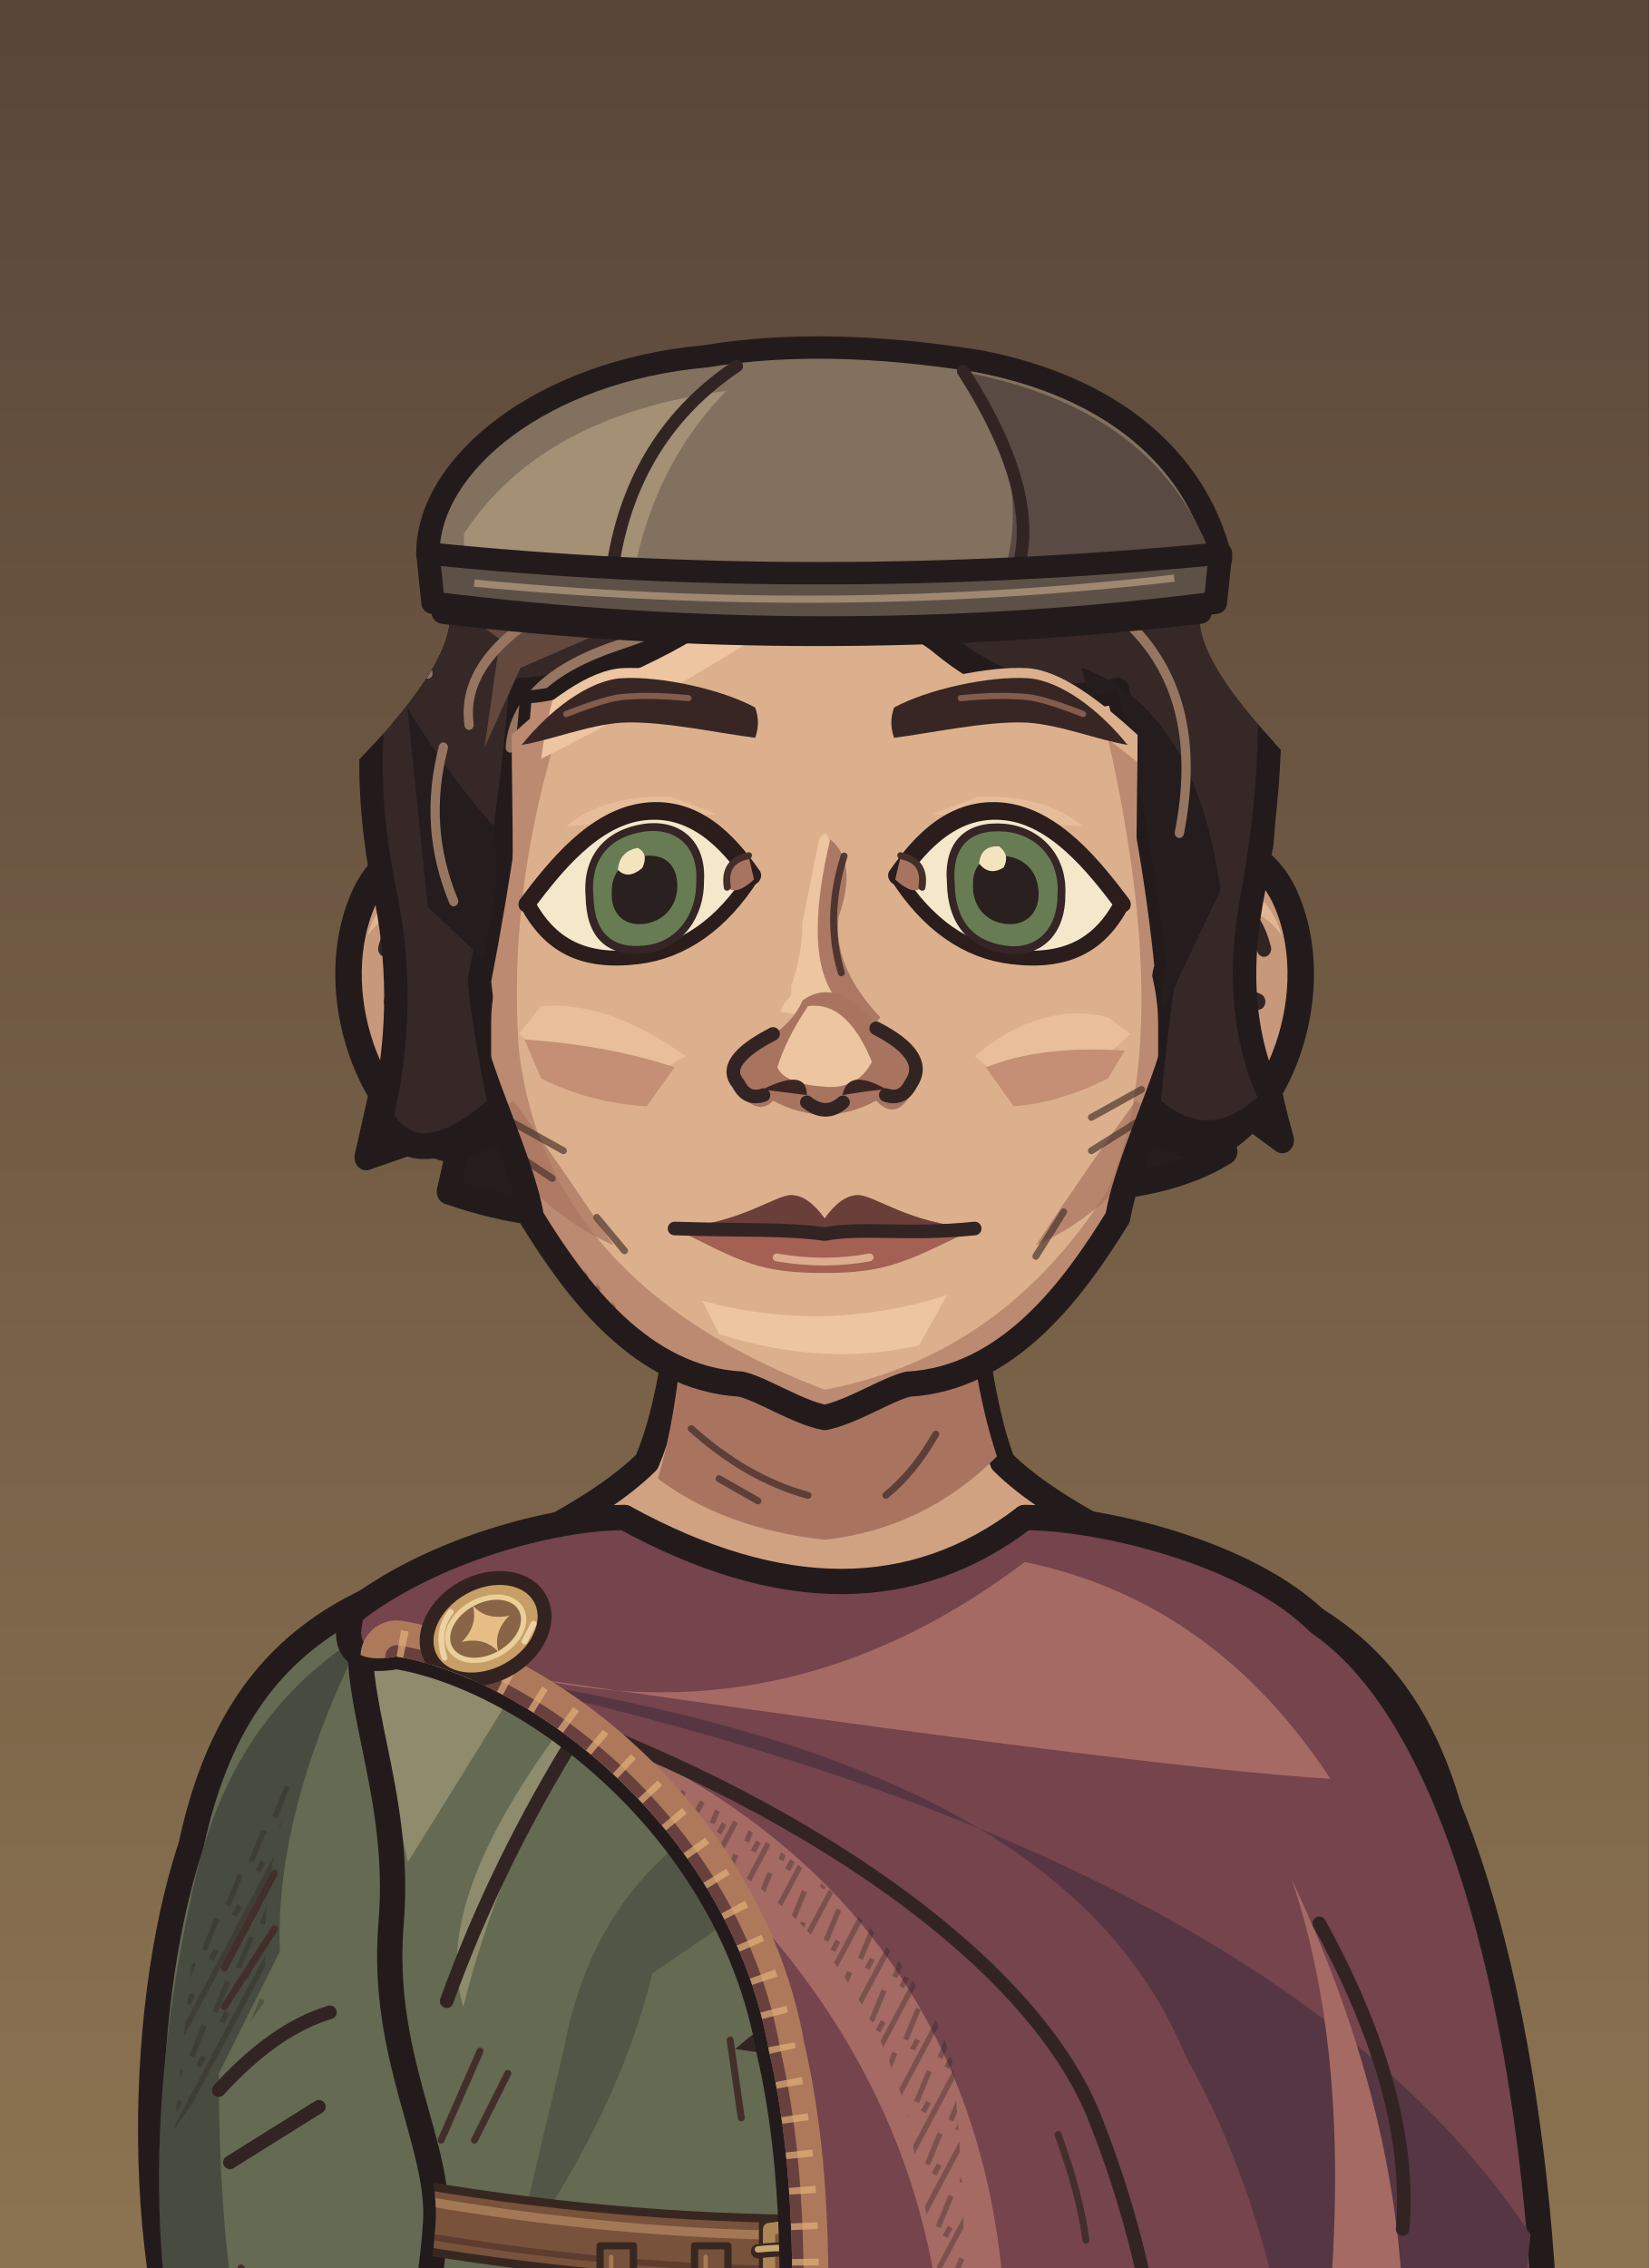
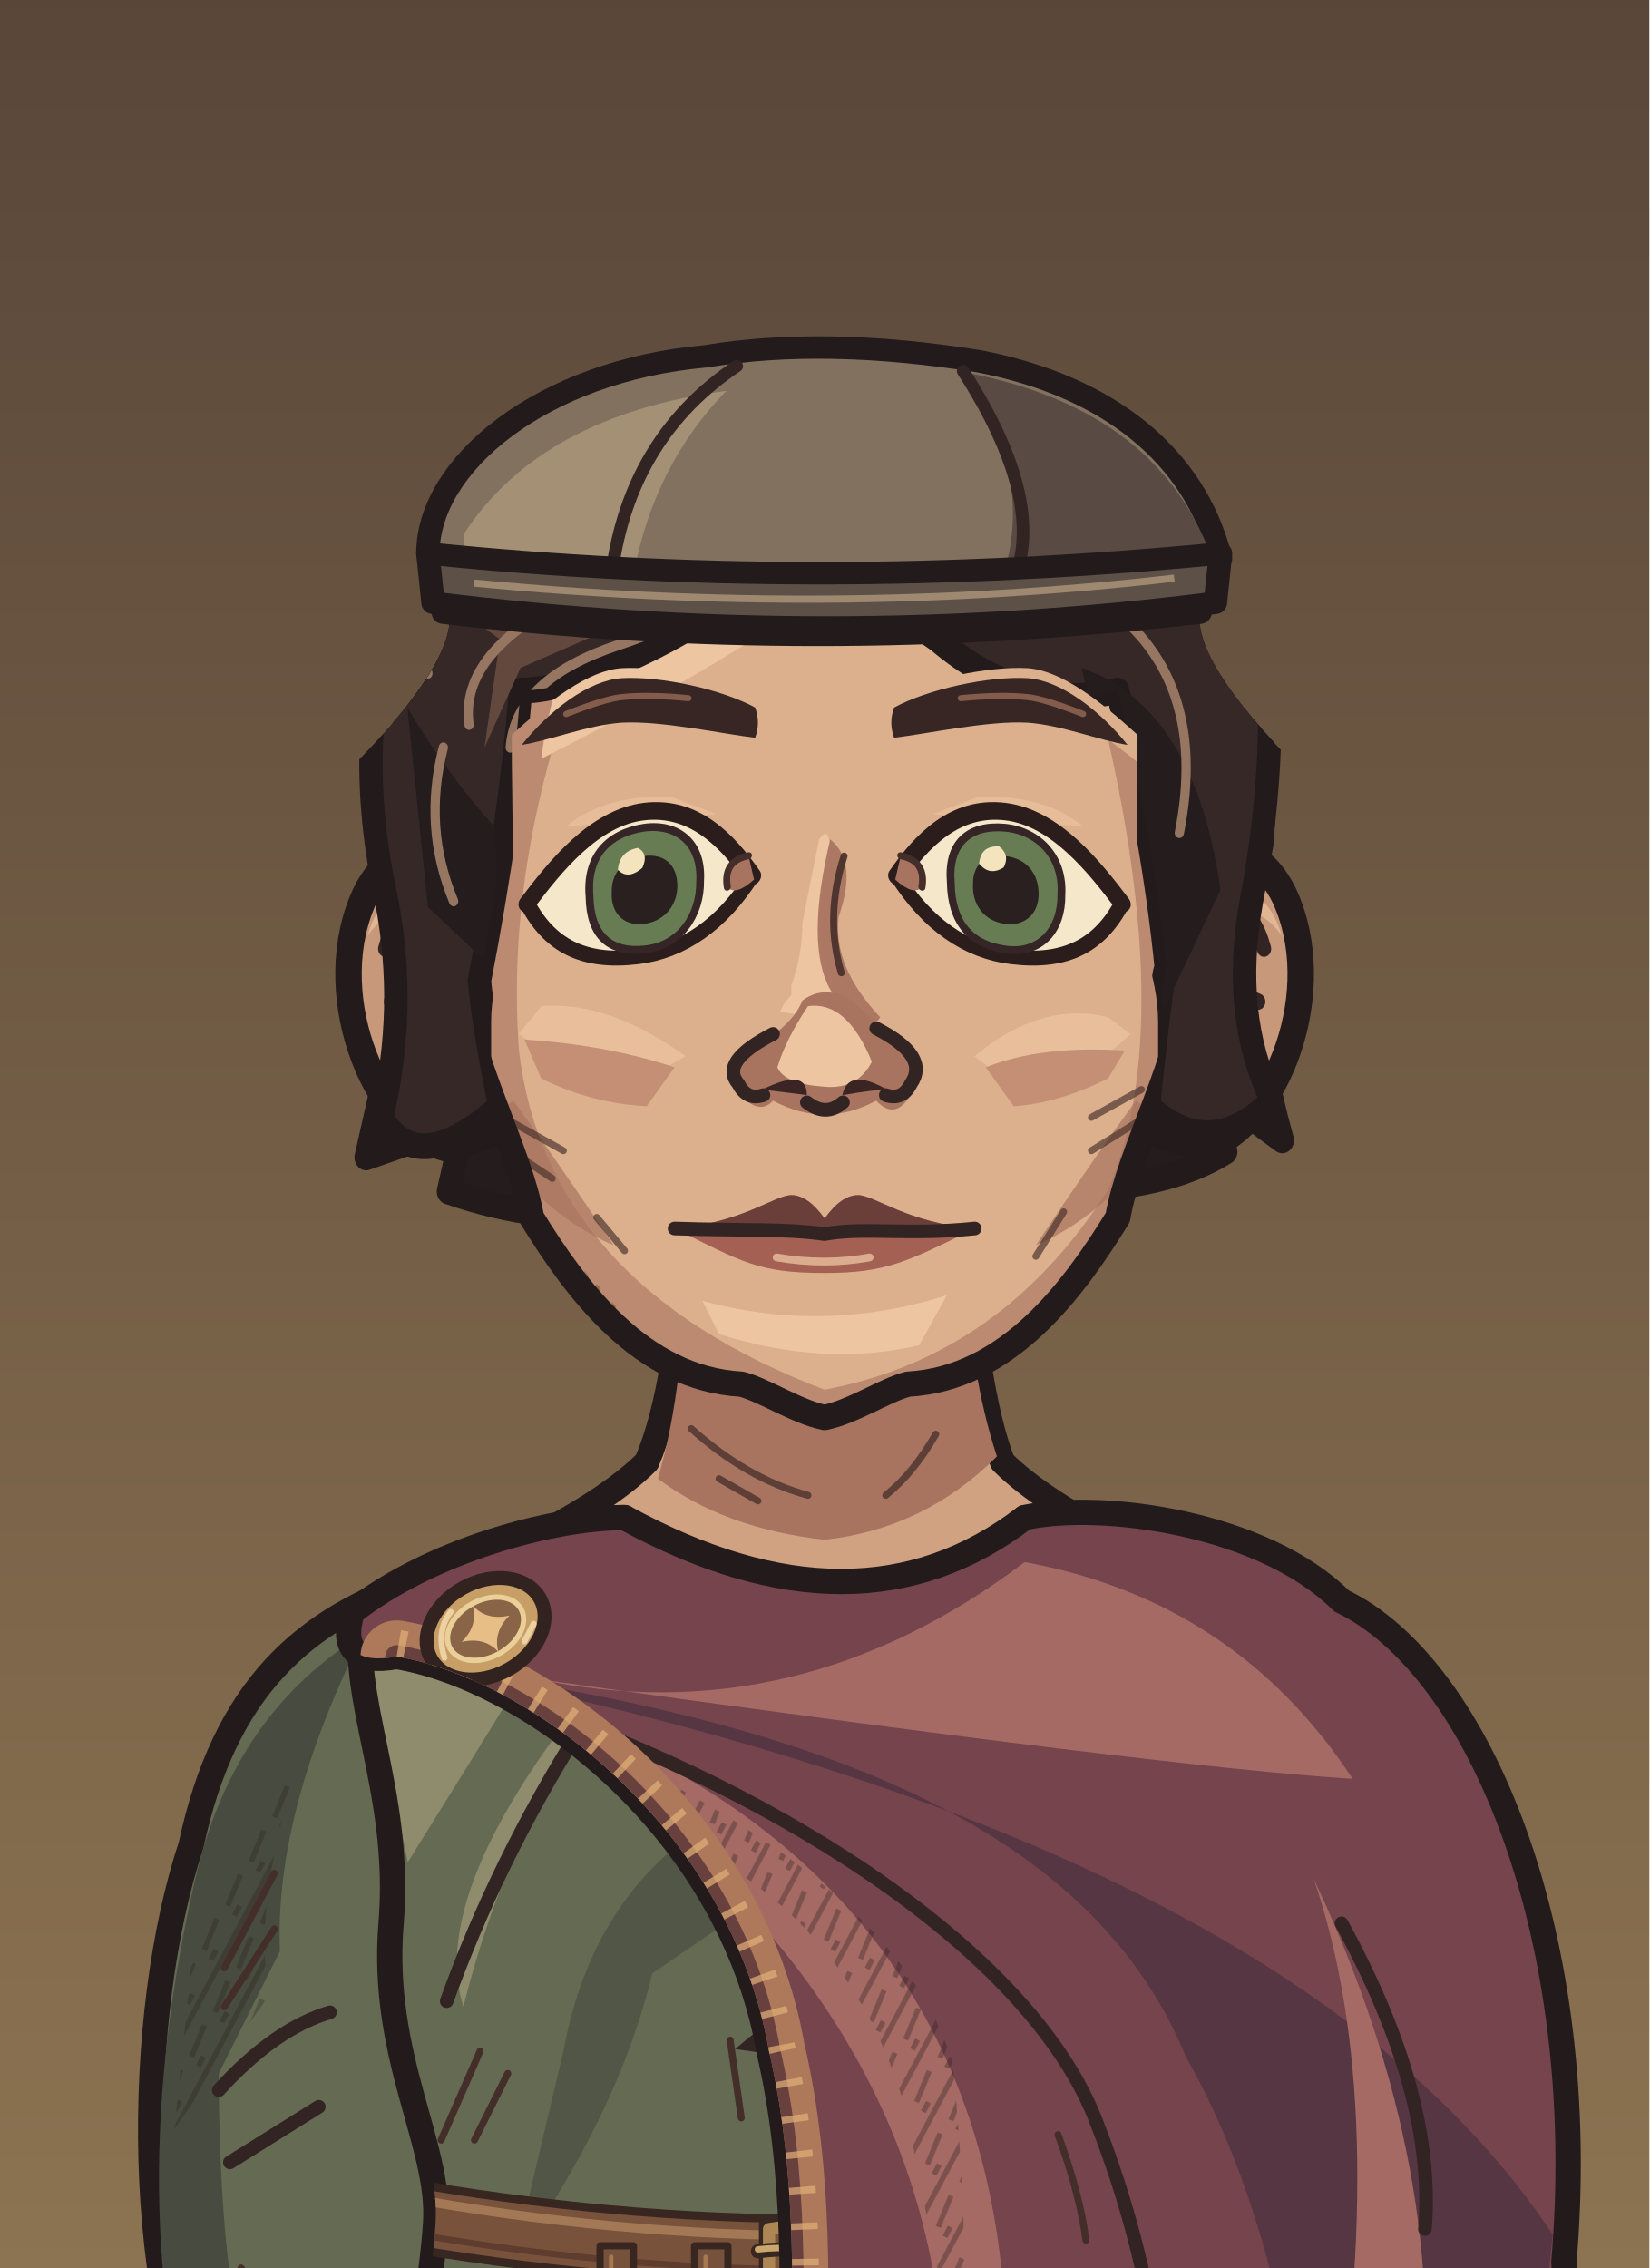
<svg xmlns="http://www.w3.org/2000/svg" xmlns:xlink="http://www.w3.org/1999/xlink" aria-labelledby="title" width="320" height="440" viewBox="0 0 320 440" role="img" data-belt="leather">
  <defs>
    <style>
      .edge {stroke:#231b1b;stroke-width:4.55;stroke-linecap:round;stroke-linejoin:round}
      .seam {fill:none;stroke:#332424;stroke-width:2.45;stroke-linecap:round;stroke-linejoin:round}
      .etch {fill:none;stroke:#442e2a;stroke-width:1.25;stroke-linecap:round}
      .hair-line {fill:none;stroke:#967661;stroke-width:1.45;stroke-linecap:round}
      .white {fill:#f5e7ca;stroke:#2a1d1c;stroke-width:2.65;stroke-linejoin:round}
      .label {fill:#efdfc1;font:600 20px Georgia,serif}
      .muted {fill:#b8aa96;font:13px 'Segoe UI',sans-serif}
      .section {fill:#dcbb8e;font:600 14px 'Segoe UI',sans-serif}
    </style>
    <linearGradient id="umber" x2="0" y2="1" gradientUnits="objectBoundingBox">
      <stop stop-color="#594639" />
      <stop offset=".56" stop-color="#8e7552" />
      <stop offset="1" stop-color="#3c3029" />
    </linearGradient>
    <linearGradient id="ash" x2="0" y2="1" gradientUnits="objectBoundingBox">
      <stop stop-color="#3b423d" />
      <stop offset=".56" stop-color="#7a7d67" />
      <stop offset="1" stop-color="#242b28" />
    </linearGradient>
    <linearGradient id="rose" x2="0" y2="1" gradientUnits="objectBoundingBox">
      <stop stop-color="#51404a" />
      <stop offset=".56" stop-color="#8a6972" />
      <stop offset="1" stop-color="#372c33" />
    </linearGradient>
    <pattern id="paper-grain" width="63" height="57" patternUnits="userSpaceOnUse">
      <path d="M1 16l2-1m21-4 5-2m16 7 6-1M12 32l3-1m16 11 4-1m20-14 4 1M4 51l5-1m41 0 9-2" fill="none" stroke="#231a1b" stroke-width=".85" opacity=".19" />
      <path d="M4 5l9-1m29 2 2-1M1 40l4-1m12 9 1-1m21-23 4-1m9 12 5-2" fill="none" stroke="#f0dbb5" stroke-width=".85" opacity=".23" />
      <path d="M16 19h.6m13-3h.7m28 6h.7m-39 15h.6m23 4h.6m-12 11h.7m29-39h.7" fill="none" stroke="#21191a" stroke-width="1.2" opacity=".28" stroke-linecap="round" />
    </pattern>
    <pattern id="ink-lines" width="7" height="9" patternUnits="userSpaceOnUse" patternTransform="rotate(28)">
      <path d="M1 -2V10m2.8-8 .6 6m1.9-1v5" stroke="#271d1d" stroke-width=".95" fill="none" opacity=".65" />
    </pattern>
    <radialGradient id="vignette" cx=".5" cy=".39" r=".72">
      <stop offset=".47" stop-color="#20191c" stop-opacity="0" />
      <stop offset="1" stop-color="#20191c" stop-opacity=".48" />
    </radialGradient>
    <g id="firs" fill="currentColor">
      <path d="M10 439Q15 379 12 300L9 220 15 146 15 54 19 80 21 147 28 230 25 326 29 439Z" />
      <path d="M17 169Q27 174 45 174L57 169 49 179 27 187 17 185                M18 194Q29 196 52 192L63 183 56 194 26 205 16 207                M15 225Q46 230 67 218L77 206 71 223 42 238 18 241                M17 252Q48 255 78 245L91 230 84 249 52 266 20 269                M14 282Q40 281 71 278L88 261 84 281 57 291 19 298                M19 312Q43 316 69 310L88 299 84 310 58 322 22 325" />
      <path d="M6 312 0 315V284L11 285M0 266 13 270V250L0 249M0 220 15 221 15 206 0 202                M0 180 16 181V167L0 165M0 141 15 150V138L0 133M0 112 17 127V118L0 104" />
      <path d="M64 440Q55 380 58 324L59 258 63 217 68 222 65 266 68 328 76 440Z                M63 291Q78 294 89 282L100 267 96 283 81 301 62 307                M63 323Q80 323 106 304L98 321 68 339                M63 316Q44 306 37 293L41 307 64 329Z" />
    </g>
    <g id="brambles" fill="none" stroke="currentColor" stroke-linecap="round" stroke-linejoin="round">
      <path stroke-width="3.8" d="M9 440Q13 401 21 380T26 333m-8 57Q39 375 43 352m-28 46Q6 377 0 376M41 440Q41 402 63 385m-20 44q26-6 39-30" />
      <path stroke-width="2" d="M23 364l14-13m-12 4-7-15m20 29 17-4m-15-1 1-11m13 49 2-17m2 14 18-5m-34 32q-12-10-17-10" />
    </g>
    <g id="night-scratches" fill="none" stroke="currentColor" stroke-width="1.2" stroke-linecap="round">
      <path d="M16 113q32-11 54-8m-30 9 16-3m184-40q19-4 44 1m-11 7 19 4                M24 335q33-3 68-16m-44 16 26-4m164-9q31 5 60-3m-39 8 38-3                M27 391q22-6 52-5m168 14q28-8 57-8m-40 11 24-4                M55 178l18-6m177 36 17 3m-12-4 17-1" />
    </g>
    <g id="shirt-setting">
      <rect width="320" height="440" fill="url(#umber)" />
      <path d="M50 217q24 8 64 1l-15 7-56 6m176-90q39-13 70-5l-26 4 28 2-64 6" fill="#856c54" opacity=".5" />
      <use xlink:href="#firs" style="color:#342827" opacity=".52" transform="translate(-26 8)" />
      <use xlink:href="#firs" style="color:#413128" opacity=".58" transform="translate(340 101) scale(-1 .81)" />
      <use xlink:href="#night-scratches" style="color:#dfbb87" opacity=".28" />
      <use xlink:href="#brambles" style="color:#291f22" opacity=".71" />
      <rect width="320" height="440" fill="url(#vignette)" />
      <rect width="320" height="440" fill="url(#paper-grain)" />
    </g>
    <g id="armor-setting">
      <rect width="320" height="440" fill="url(#ash)" />
      <path d="M42 173q49-4 68 3l-43 6 25 3-49 4m151 35q47 10 104-6l-26 14-62 8Z" fill="#707764" opacity=".48" />
      <use xlink:href="#firs" style="color:#27312c" opacity=".64" transform="translate(-36 30)" />
      <use xlink:href="#firs" style="color:#303833" opacity=".75" transform="translate(324 45) scale(-.86 1.03)" />
      <use xlink:href="#brambles" style="color:#252a27" opacity=".62" transform="translate(319 10) scale(-1 1)" />
      <use xlink:href="#night-scratches" style="color:#d8d8a9" opacity=".28" transform="translate(-2 21)" />
      <rect width="320" height="440" fill="url(#vignette)" />
      <rect width="320" height="440" fill="url(#paper-grain)" />
    </g>
    <g id="woman-setting">
      <rect width="320" height="440" fill="url(#rose)" />
      <path d="M44 235q40-4 76-1l-20 6-36 2 19 3-44 5m183-50q35 3 60-3l-24 9-31 2" fill="#775d65" opacity=".6" />
      <use xlink:href="#firs" style="color:#3b2b34" opacity=".58" transform="translate(-20 84) scale(.86 .91)" />
      <use xlink:href="#firs" style="color:#3d2e39" opacity=".68" transform="translate(327 54) scale(-.85 .98)" />
      <path d="M300 440q-2-82-6-173l-9-103 7-35 12 42 9 98 7 171Z                M294 195q-10-18-25-24l-15-1 13-4 11 2 18 15                M285 162q-13-22-34-27l-7 4 7-11 17 4 20 17                M303 242q-18-23-36-27l-13 3 15-9 11 2 21 15" fill="#3a2b33" opacity=".64" />
      <use xlink:href="#brambles" style="color:#2d2229" opacity=".8" transform="translate(12 6)" />
      <use xlink:href="#night-scratches" style="color:#e1b8a8" opacity=".28" transform="translate(0 7)" />
      <rect width="320" height="440" fill="url(#vignette)" />
      <rect width="320" height="440" fill="url(#paper-grain)" />
    </g>
    <pattern id="mail-rings" width="14" height="13" patternUnits="userSpaceOnUse" patternTransform="rotate(-7)">
      <path d="M-1 2q3-3 6 0 1 3-2 5Q0 8-1 5M6 2q3-3 6 0 1 3-2 5Q7 8 6 5M3 8q3-3 6 0 1 3-2 5-3 1-4-2M10 8q3-3 6 0" fill="none" stroke="#2d2c28" stroke-width="1.6" stroke-linecap="round" />
      <path d="M-.5 4q1.5-2 3-1m5 1q1.4-2 3-1M4 10q1.5-2 3-1m4 1q1.4-2 3-1" fill="none" stroke="#9a9b87" stroke-width="1.12" opacity=".78" stroke-linecap="round" />
    </pattern>
    <pattern id="armor-plates" width="47" height="24" patternUnits="userSpaceOnUse" patternTransform="translate(4 4) rotate(2)">
      <path d="M1 0l21 .7 1 18-3 3-17-1-1-4Zm24 1 19-1 2 15-3 7-19-2Z" fill="#85867a" stroke="#352e2a" stroke-width="1.75" stroke-linejoin="round" />
      <path d="M2 2l18 .2-.2 4L5 7 4 17Zm24 0 16-1 1 4-14 2-3 10Z" fill="#a9a58d" />
      <path d="M19 4l4 14-3 3-16-1 13-4Zm22 2 4 10-2 5-17-1 13-4Z" fill="#62655f" />
      <path d="M7 7l1-.5m6 12 3-2m16-7 5-1m-7 5 4-2" fill="none" stroke="#d0c0a0" stroke-width=".9" opacity=".76" />
      <path d="M6 12q2-2 2.7 1-1 2.2-2.7.5Zm12 1q1.8-2 2.4.6-1 2.6-2.5.8Zm11 1q1-2.2 2.8-1-.2 2.9-2.8 2.1Zm12-2q2.2-1.4 2.3.8-1 2.3-2.3.5Z" fill="#3c342d" />
    </pattern>
    <clipPath id="portrait-frame">
      <rect width="320" height="752" />
    </clipPath>
    <clipPath id="headgear-hair-back-reveal">
      <path d="M92.368 109.5H227.632Q225.632 118.5 245.632 138.5L320 215V440H0V215L74.368 138.5Q94.368 118.5 92.368 109.5Z" />
    </clipPath>
    <clipPath id="wardrobe-torso-mask">
      <path d="M124 273 C110 273 90 280 77 290 C74 305 84 322 82 346 C80 370 91 386 90 400 C89 418 77 476 71 545 Q160 564 249 545 C243 476 231 418 230 400 C229 386 240 370 238 346 C236 322 246 305 243 290 C230 280 210 273 196 273 Q160 307 124 273Z" />
    </clipPath>
    <clipPath id="wardrobe-sleeve-mask">
      <path d="M88 284C66 291 52 304 46 332C36 362 35 415 51.5 445H90.5Q111 406 106 336Z" />
    </clipPath>
    <clipPath id="face-shape-clip">
      <path d="M 160 73 C 191 73 219 90 223 128 C 224 143 225 164 225 177 C 225 189 214.75 207 212.75 219 C 204.75 232 193 248 175 249 C 171 250 165 254 160 255 C 155 254 149 250 145 249 C 127 248 115.25 232 107.25 219 C 105.25 207 95 189 95 177 C 95 164 96 143 97 128 C 101 90 129 73 160 73 Z" />
    </clipPath>
    <clipPath id="face-features-eye-left">
      <path d="M-21 0 C-16 -6 -9 -14 0 -14 C9 -14 15 -7 19.5 0 C14 8 7 12 -1 12 C-11 12 -17 8 -21 0Z" />
    </clipPath>
    <clipPath id="face-features-eye-right">
      <path d="M-21 0 C-16 -6 -9 -14 0 -14 C9 -14 15 -7 19.5 0 C14 8 7 12 -1 12 C-11 12 -17 8 -21 0Z" />
    </clipPath>
    <clipPath id="face-features-nose-bridge">
      <path d="M154 144H167V179L172 185V187H149V185L154 179Z" />
    </clipPath>
    <clipPath id="headgear-hair-front-reveal">
      <path d="M92.368 109.5H227.632Q225.632 118.5 245.632 138.5L320 215V440H0V215L74.368 138.5Q94.368 118.5 92.368 109.5Z" />
    </clipPath>
    <mask id="hair-face-opening" maskUnits="userSpaceOnUse" x="0" y="0" width="320" height="440">
      <rect fill="white" x="0" y="0" width="320" height="440" />
      <g clip-path="url(#face-shape-clip)">
        <path d="M103.7 132.2C110.5 125.98 117.5 120.6 123.5 120.2C130.5 119.8 141.5 122.2 149 125.48Q160 133.48 171 125.48C178.5 122.2 189.5 119.8 196.5 120.2C202.5 120.6 209.5 125.98 216.3 132.2C216.3 141.2 216.1 143 216.1 160C216.1 169 220 175 220 184V300H100V184C100 175 103.9 169 103.9 160C103.9 143 103.7 141.2 103.7 132.2Z" fill="black" />
      </g>
    </mask>
    <clipPath id="hair-crown-clip">
      <path d="M97 198q-16 13-23 2 5-19 1-38-7-29 2-52 9-36 38-49 25-14 48-9 28-6 54 12 28 18 29 53 2 21-3 45-4 20 4 35-12 11-24 1Q226 172 226.5 174Q224 151 217 125Q199 129 182 116Q166 106 155 98Q142 112 118 121Q108 125 101 125Q99 148 93 176Q94 185 97 198Z" />
    </clipPath>
    <clipPath id="full-costume-hands-clip">
      <rect x="0" y="445" width="320" height="307" />
    </clipPath>
  </defs>
  <svg width="320" height="440" viewBox="11.636 0 296.727 408" overflow="hidden">
    <g data-part="full-costume">
      <rect width="320" height="752" fill="url(#umber)" />
      <ellipse cx="160" cy="731" rx="113" ry="10" fill="#261f20" opacity=".5" />
      <g>
        <path d="M87 469 L158 469 Q158 548 143 598 Q135 621 135 644 H105 Q97 626 89 597 Q85 548 87 469Z" fill="#62574d" class="edge" />
        <path d="M96 514 Q109 546 114 595 Q117 621 131 638 H108Q101 613 91 592Z" fill="#8c7c69" opacity=".53" />
        <path d="M99 556Q111 592 127 607 M102 605Q113 627 120 635" class="etch" />
        <g transform="translate(0 0)">
          <path d="M98 636Q116 631 139 639Q137 677 140 704L142 724Q123 731 88 728Q75 725 83 714L100 701Q104 677 98 636Z" fill="#5b4034" class="edge" />
          <path d="M102 641Q117 636 136 642M108 700Q124 701 135 709 M100 705Q104 710 117 715" fill="none" stroke="#96745a" stroke-width="2.15" />
          <path d="M102 699Q108 695 119 697Q117 709 129 722Q99 728 85 722Z" fill="#72503e" />
          <path d="M83 725Q108 731 137 724" class="seam" />
        </g>
      </g>
      <g transform="translate(320 0) scale(-1 1)">
        <path d="M87 469 L158 469 Q158 548 143 598 Q135 621 135 644 H105 Q97 626 89 597 Q85 548 87 469Z" fill="#62574d" class="edge" />
        <path d="M96 514 Q109 546 114 595 Q117 621 131 638 H108Q101 613 91 592Z" fill="#8c7c69" opacity=".53" />
        <path d="M99 556Q111 592 127 607 M102 605Q113 627 120 635" class="etch" />
        <g transform="translate(0 0)">
          <path d="M98 636Q116 631 139 639Q137 677 140 704L142 724Q123 731 88 728Q75 725 83 714L100 701Q104 677 98 636Z" fill="#5b4034" class="edge" />
          <path d="M102 641Q117 636 136 642M108 700Q124 701 135 709 M100 705Q104 710 117 715" fill="none" stroke="#96745a" stroke-width="2.15" />
          <path d="M102 699Q108 695 119 697Q117 709 129 722Q99 728 85 722Z" fill="#72503e" />
          <path d="M83 725Q108 731 137 724" class="seam" />
        </g>
      </g>
    </g>
    <g clip-path="url(#portrait-frame)">
      <g id="hair-back">
        <g clip-path="url(#headgear-hair-back-reveal)">
          <g transform="matrix(0.926 0 0 1.024 11.765 -3.765)">
            <path d="M104 96q-25 16-27 45-7 21 0 42l-6 24 19-6-3 12q35 11 69-6 59 12 82-1l-4-12 15 10q-9-29-4-52 4-39-23-58Z" fill="#241c1d" class="edge" />
          </g>
        </g>
      </g>
      <g data-part="neck">
        <g id="face-shape-neck">
          <path d="M 135 219 Q 134 249 128 263 Q 121 270 105 278 L 122 301 198 301 215 278 Q 199 270 192 263 Q 187 250 185 219 Z" fill="#d0a282" class="edge" />
          <path d="M 135 224 185 224 Q 186 247 191 262 Q 178 275 160 277 Q 142 275 130 266 Q 135 249 135 224 Z" fill="#a87460" />
          <path d="M 136 257 q 10 9 21 12 m -16 -3 7 4 m 32 -12 q -4 7 -9 11" class="etch" opacity=".75" />
        </g>
      </g>
      <g id="wardrobe-outfit-nw_nov_svita" data-outfit="nw_nov_svita">
        <path d="M88 284C66 291 52 304 46 332C36 362 35 415 51.5 445H90.5Q111 406 106 336Z" fill="#656a53" class="edge" data-part="sleeve-outline" data-side="left" />
        <g data-part="sleeve-left" clip-path="url(#wardrobe-sleeve-mask)">
          <path d="M47 337 Q54 308 77 294 Q61 326 62 351 L51 373 Q51 421 62 444 H48 Q33 397 47 337Z" fill="#484b3f" />
          <path d="M46 354 Q57 326 66 315 Q57 342 60 359 L43 383Z" fill="url(#ink-lines)" opacity=".44" />
          <path d="M51 376 q10 -11 20 -14 m-18 27 16 -10 M50 414 q4 11 13 21" class="seam" />
          <path d="M52 354 l9 -17 m-9 24 9 -14 m-6 61 10 13" class="etch" />
          <path d="M36 427 Q61 421 84 430 M36 433 Q63 427 86 436" fill="none" stroke="#33382f" stroke-width="1.5" />
        </g>
        <g transform="translate(320 0) scale(-1 1)">
          <path d="M88 284C66 291 52 304 46 332C36 362 35 415 51.5 445H90.5Q111 406 106 336Z" fill="#484b3f" class="edge" data-part="sleeve-outline" data-side="right" />
          <g data-part="sleeve-right" clip-path="url(#wardrobe-sleeve-mask)">
            <path d="M47 337 Q54 308 77 294 Q61 326 62 351 L51 373 Q51 421 62 444 H48 Q33 397 47 337Z" fill="#33382f" />
            <path d="M46 354 Q57 326 66 315 Q57 342 60 359 L43 383Z" fill="url(#ink-lines)" opacity=".44" />
            <path d="M51 376 q10 -11 20 -14 m-18 27 16 -10 M50 414 q4 11 13 21" class="seam" />
            <path d="M52 354 l9 -17 m-9 24 9 -14 m-6 61 10 13" class="etch" />
            <path d="M36 427 Q61 421 84 430 M36 433 Q63 427 86 436" fill="none" stroke="#33382f" stroke-width="1.5" />
          </g>
        </g>
        <path d="M124 273 C110 273 90 280 77 290 C74 305 84 322 82 346 C80 370 91 386 90 400 C89 418 77 476 71 545 Q160 564 249 545 C243 476 231 418 230 400 C229 386 240 370 238 346 C236 322 246 305 243 290 C230 280 210 273 196 273 Q160 307 124 273Z" fill="#656a53" />
        <g data-part="torso" clip-path="url(#wardrobe-torso-mask)">
          <path d="M77 296 Q96 280 120 278 Q105 303 85 335Z" fill="#8e8c6d" />
          <path d="M184 288 Q230 289 243 290 L254 555 H205 Q226 405 214 371 Q218 313 184 288Z" fill="#484b3f" />
          <path d="M78 344 Q88 359 84 381 L69 402 L61 359Z" fill="#484b3f" />
          <path d="M207 371 Q223 390 235 386 L234 416 L220 412Z" fill="url(#ink-lines)" opacity=".42" />
          <path d="M120 307 Q103 329 95 361 Q89 342 114 309Z M179 302 Q209 314 216 353 Q203 321 179 302Z" fill="#8e8c6d" />
          <path d="M133 412Q124 460 119 540Q106 525 133 412Z M174 418Q185 444 194 542Q180 529 174 418Z" fill="#8e8c6d" opacity=".68" />
          <path d="M134 423Q126 480 119 533 M158 447Q157 490 151 535" class="etch" />
          <path d="M76 538Q160 557 244 538" class="seam" />
          <path d="M116 311 Q101 335 92 360 M190 312 Q207 329 228 367 M150 338 q-3 22 3 42 m11 -31 6 35 M184 420q5 12 6 24" class="seam" />
          <path d="M98 369 l-7 16 m12 -12 -6 12 M225 355 l6 19 m-11 -12 5 15 M143 367 l2 14 m65 44 4 13" class="etch" />
          <path d="M124 271 Q160 295 196 271 L157 325 Q149 307 124 271 Z" fill="#c6ab82" stroke="#332424" stroke-width="1.8" stroke-linejoin="round" />
          <path d="M124 279 Q139 298 154 302 L151 332 Q152 359 158 396 Q161 428 154 448 Q145 502 146 557 M196 278 Q178 291 165 298" fill="none" stroke="#33382f" stroke-width="3" stroke-linecap="round" />
          <path d="M152 301 Q154 319 151 336 Q151 355 156 386 Q162 418 152 447 Q143 502 144 557" fill="none" stroke="#8e8c6d" stroke-width="1.2" />
          <path d="M148 323 Q119 336 113 369 L104 407 Q123 380 129 355 L148 342 Z" fill="#484b3f" opacity=".63" />
          <path d="M145 318 q7 -6 14 -3 l4 3 -4 2z" fill="#b69a71" stroke="#332424" stroke-width="1.8" />
          <path d="M149 318 q4 -3 9 -2" class="etch" />
          <path d="M144 343 q7 -6 14 -3 l4 3 -4 2z" fill="#b69a71" stroke="#332424" stroke-width="1.8" />
          <path d="M148 343 q4 -3 9 -2" class="etch" />
          <path d="M146 368 q7 -6 14 -3 l4 3 -4 2z" fill="#b69a71" stroke="#332424" stroke-width="1.8" />
          <path d="M150 368 q4 -3 9 -2" class="etch" />
        </g>
        <path d="M124 273 C110 273 90 280 77 290 C74 305 84 322 82 346 C80 370 91 386 90 400 C89 418 77 476 71 545 Q160 564 249 545 C243 476 231 418 230 400 C229 386 240 370 238 346 C236 322 246 305 243 290 C230 280 210 273 196 273 Q160 307 124 273Z" fill="none" class="edge" />
        <g clip-path="url(#wardrobe-torso-mask)">
          <g data-part="jewelry" data-style="cross" data-material-slot="jewelry">
            <path d="M124 273Q124 310.8 160 327Q196 309.8 196 273" fill="none" stroke="#382721" stroke-width="2.45" stroke-linecap="round" stroke-linejoin="round" data-material-surface="fixed" />
            <path d="M124 273Q124 310.8 160 327Q196 309.8 196 273" fill="none" stroke="#a18364" stroke-width="1.12" stroke-linecap="round" stroke-linejoin="round" data-material-surface="fixed" />
            <circle cx="160" cy="328" r="2.15" fill="none" stroke="#382721" stroke-width="1.65" data-material-surface="fixed" />
            <path d="M157.2 330q2.8-1 5.6 0v6.5h6.6l-.2 5.2-6.5-.3v10.4l-5.4.2.2-10.5h-6.4v-5.2h6.2Z" fill="#ab9167" stroke="#382721" stroke-width="1.45" stroke-linecap="round" stroke-linejoin="round" data-material-surface="base" />
            <path d="M159.2 332v17m-6.3-10.3h13.9" fill="none" stroke="#e1cba1" stroke-width="0.95" stroke-linecap="round" stroke-linejoin="round" data-material-surface="light" />
            <path d="M161.3 341.5v7.6" fill="none" stroke="#80664a" stroke-width="0.8" stroke-linecap="round" stroke-linejoin="round" data-material-surface="shade" />
          </g>
        </g>
      </g>
    </g>
    <g data-part="waist-accessories">
      <g data-part="belt" data-style="leather" clip-path="url(#wardrobe-torso-mask)" data-material-slot="belt">
        <path d="M82 398Q160 412 238 398" fill="none" stroke="#382721" stroke-width="13.1" stroke-linecap="round" stroke-linejoin="round" data-material-surface="fixed" />
        <path d="M82 398Q160 412 238 398" fill="none" stroke="#79523b" stroke-width="10.1" stroke-linecap="round" stroke-linejoin="round" data-material-surface="base" />
        <path d="M84 395.2Q160 409.2 236 395.2" fill="none" stroke="#a37955" stroke-width="1.65" stroke-linecap="round" stroke-linejoin="round" data-material-surface="light" />
        <path d="M83 401.3Q160 415.3 237 401.3" fill="none" stroke="#5e3c2e" stroke-width="1.15" stroke-linecap="round" stroke-linejoin="round" data-material-surface="shade" />
        <path d="M160 400Q174 400 183 399l5 4-5 5-23 2Z" fill="#966746" stroke="#382721" stroke-width="1.25" stroke-linecap="round" stroke-linejoin="round" data-material-surface="base" />
        <path d="M167 402l15-1" fill="none" stroke="#ba8c61" stroke-width="1.05" stroke-linecap="round" stroke-linejoin="round" data-material-surface="light" />
        <ellipse cx="170" cy="405" rx="0.85" ry="1.05" fill="#382721" data-material-surface="fixed" />
        <ellipse cx="175" cy="404.8" rx="0.85" ry="1.05" fill="#382721" data-material-surface="fixed" />
        <ellipse cx="180" cy="404.5" rx="0.85" ry="1.05" fill="#382721" data-material-surface="fixed" />
        <g transform="translate(156 405) scale(1)">
          <path d="M-7 -5Q-1 -6 4 -5Q9 -2 7 3Q4 7 -7 6Z" fill="#795637" stroke="#382721" stroke-width="1.65" stroke-linecap="round" stroke-linejoin="round" data-material-surface="fixed" />
          <path d="M-6 -4Q0 -5 4 -4Q8 -1 6 3Q3 5 -6 5Z" fill="none" stroke="#ac8655" stroke-width="2.2" stroke-linecap="round" stroke-linejoin="round" data-material-surface="fixed" />
          <path d="M-4 -5Q2 -5 5 -3M5 4l-4 1" fill="none" stroke="#ddbd80" stroke-width="0.85" stroke-linecap="round" stroke-linejoin="round" data-material-surface="fixed" />
          <path d="M-8 0q7 -1 13 1" fill="none" stroke="#382721" stroke-width="2.55" stroke-linecap="round" stroke-linejoin="round" data-material-surface="fixed" />
          <path d="M-8 -.35q7 -.8 13 1" fill="none" stroke="#c9a76d" stroke-width="1.15" stroke-linecap="round" stroke-linejoin="round" data-material-surface="fixed" />
        </g>
      </g>
      <g data-part="belt-pouch" data-style="novgorod_flap" data-material-slot="belt_pouch" transform="translate(130.6 404)">
        <path d="M-11 0h6v23h-6ZM6 0h6v23H6Z" fill="#76513c" stroke="#382721" stroke-width="1.3" stroke-linecap="round" stroke-linejoin="round" data-material-surface="base" />
        <path d="M-9 2v16M8 2v16" fill="none" stroke="#a67951" stroke-width="0.8" stroke-linecap="round" stroke-linejoin="round" data-material-surface="light" />
        <path d="M-21 20q21-5 42 1l1 25q-1 6-11 7l-24-.5q-9-1-9-7Z" fill="#6b4938" stroke="#382721" stroke-width="1.75" stroke-linecap="round" stroke-linejoin="round" data-material-surface="shade" />
        <path d="M-20 39v6q1 5 8 5.5l23 .5q7-1 8-5l-.3-8" fill="none" stroke="#ae8261" stroke-width="1" stroke-linecap="round" stroke-linejoin="round" data-material-surface="light" />
        <path d="M-16 40q15 6 33-1l-1 4q-19 5-32 0Z" fill="#52362c" data-material-surface="shade" />
        <path d="M-21 20q21-5 42 1l.5 12q-.5 6-9 8-17 4-30-2-4-2-4-5Z" fill="#9b6a47" stroke="#382721" stroke-width="1.75" stroke-linecap="round" stroke-linejoin="round" data-material-surface="base" />
        <path d="M-19 22q19-4 38 1l.5 10q-.5 4-7 6-16 4-29-2-3-1-3-4Z" fill="none" stroke="#c3986b" stroke-width="0.9" stroke-linecap="round" stroke-linejoin="round" data-material-surface="light" />
        <path d="M0 36q-3-6-.5-13 3 0 4 3-4 5-3 8m0 3q-7-9-14-5 0 4 9 5m4-1q6-8 14-5-.4 4-9 6m-5-4q-7-4-8-8 5-2 8 4m3 4q6-4 7-8-5-1-7 4" fill="none" stroke="#694731" stroke-width="1.45" stroke-linecap="round" stroke-linejoin="round" data-material-surface="shade" />
        <path d="M-11 33q3 .1 6 2m10-.4 5-2m-14-5 2 2m7-1 2-2m-7 0-.4 3" fill="none" stroke="#d1a677" stroke-width="0.8" stroke-linecap="round" stroke-linejoin="round" data-material-surface="light" />
        <path d="M-3 37q3-2 6 0l.7 9-4 3-3.8-3Z" fill="#77513a" stroke="#382721" stroke-width="1.25" stroke-linecap="round" stroke-linejoin="round" data-material-surface="base" />
        <circle cx="0" cy="44" r="2" fill="#ac8655" stroke="#382721" stroke-width="0.85" data-material-surface="fixed" />
        <path d="M-1 43l1.2-.5" fill="none" stroke="#ddbd80" stroke-width="0.65" stroke-linecap="round" stroke-linejoin="round" data-material-surface="fixed" />
      </g>
    </g>
    <g data-part="handheld-equipment">
      <g data-part="hands" clip-path="url(#full-costume-hands-clip)">
        <g>
          <path d="M60 441 Q59 454 60 464 Q62 474 71 473Q88 473 86 460 L83 442Z" fill="#dcb08c" class="edge" data-part="hand" />
          <path d="M71 458Q81 454 85 460 M67 464q5 4 8 3" class="etch" />
        </g>
        <g transform="translate(320 0) scale(-1 1)">
          <path d="M60 441 Q59 454 60 464 Q62 474 71 473Q88 473 86 460 L83 442Z" fill="#dcb08c" class="edge" data-part="hand" />
          <path d="M71 458Q81 454 85 460 M67 464q5 4 8 3" class="etch" />
        </g>
      </g>
    </g>
    <g data-part="cloak" data-style="rus_korzno">
      <clipPath id="cloak-rus_korzno-clip">
-         <path d="M83 298C107 302 143 329 150 369C160 412 148 460 155 497Q155 531 176 550Q201 567 216 584Q244 592 265 573C271 532 293 464 289 407C285 352 271 307 249 292C236 279 209.0 273 196 273Q166 296 124 273C111.0 273 89 279 75 290Q72 300 83 298Z" />
+         <path d="M83 298C107 302 143 329 150 369C160 412 148 460 155 497Q155 531 176 550Q201 567 216 584Q244 592 265 573C273 532 298 464 293 407C298 349 278 300 253 288C239 274 210.0 270 196 273Q166 296 124 273C111.0 273 89 279 75 290Q72 300 83 298Z" />
      </clipPath>
-       <path d="M83 298C107 302 143 329 150 369C160 412 148 460 155 497Q155 531 176 550Q201 567 216 584Q244 592 265 573C271 532 293 464 289 407C285 352 271 307 249 292C236 279 209.0 273 196 273Q166 296 124 273C111.0 273 89 279 75 290Q72 300 83 298Z" fill="#75444d" class="edge" />
+       <path d="M83 298C107 302 143 329 150 369C160 412 148 460 155 497Q155 531 176 550Q201 567 216 584Q244 592 265 573C273 532 298 464 293 407C298 349 278 300 253 288C239 274 210.0 270 196 273Q166 296 124 273C111.0 273 89 279 75 290Q72 300 83 298Z" fill="#75444d" class="edge" />
      <g clip-path="url(#cloak-rus_korzno-clip)">
-         <path d="M89 300C153 309 207 326 225 370Q263 437 241 588L276 588Q282 447 287 402Q240 331 89 300Z" fill="#563642" />
-         <path d="M94 303C153 319 187 356 192 410Q194 490 218 553Q197 528 188 492Q179 471 181 419Q174 349 94 303ZM196 281Q230 288 251 320Q218 318 108 302Q155 312 196 281ZM244 338Q269 391 263 440Q251 476 254 518Q237 487 247 445Q258 379 244 338Z" fill="#a56a64" />
+         <path d="M89 300C153 309 207 326 225 370Q263 437 241 588L276 588Q286 447 291 402Q244 331 89 300Z" fill="#563642" />
+         <path d="M94 303C153 319 187 356 192 410Q194 490 218 553Q197 528 188 492Q179 471 181 419Q174 349 94 303ZM196 281Q234 288 255 320Q222 318 108 302Q155 312 196 281ZM248 338Q273 391 267 440Q251 476 254 518Q237 487 251 445Q262 379 248 338Z" fill="#a56a64" />
        <path d="M112 311Q173 338 183 371Q186 400 185 430Q179 403 175 381Q166 348 138 333ZM235 505Q245 535 241 568L232 581Q240 550 235 505Z" fill="url(#ink-lines)" opacity=".5" />
-         <path d="M101 305C148 320 197 350 209 382Q225 423 221 468M190 440Q189 478 204 508M249 346Q266 377 264 401M248 488Q254 514 251 546" class="seam" />
+         <path d="M101 305C148 320 197 350 209 382Q225 423 221 468M190 440Q189 478 204 508M253 346Q270 377 268 401M248 488Q254 514 251 546" class="seam" />
        <path d="M107 311l15 8m-12-2 10 5M202 384q4 11 5 19M240 537l1 15m5-19 1 16M211 515l6 13" class="etch" />
        <path d="M83 298C107 302 143 329 150 369C160 412 148 460 155 497Q155 531 176 550Q201 567 216 584Q244 592 265 573" fill="none" stroke="#ae795b" stroke-width="13" stroke-linecap="round" stroke-linejoin="round" />
        <path d="M83 298C107 302 143 329 150 369C160 412 148 460 155 497Q155 531 176 550Q201 567 216 584Q244 592 265 573" fill="none" stroke="#68413f" stroke-width="4.1" stroke-linecap="round" stroke-linejoin="round" />
        <path d="M83 298C107 302 143 329 150 369C160 412 148 460 155 497Q155 531 176 550Q201 567 216 584Q244 592 265 573" fill="none" stroke="#e0af76" stroke-width="9.6" stroke-dasharray="1.2 5.2" stroke-linecap="butt" opacity=".72" />
        <g data-part="cloak-clasp" transform="translate(99 293) rotate(-29)">
          <ellipse rx="11.2" ry="8.4" fill="#c79e65" stroke="#322320" stroke-width="2.5" />
          <ellipse rx="7.3" ry="5.1" fill="#8a6447" stroke="#ead098" stroke-width="0.95" />
          <path d="M0 -4.8Q.8 -1.2 4.9 0Q.8 1.2 0 4.8Q-.8 1.2-4.9 0Q-.8-1.2 0-4.8Z" fill="#e6be86" />
          <path d="M-9 1Q-8-4-4-5.7M5 5.4l3-2" fill="none" stroke="#eed1a2" stroke-width="1.05" stroke-linecap="round" stroke-linejoin="round" />
        </g>
      </g>
    </g>
    <g data-part="head-over-cloak" clip-path="url(#portrait-frame)">
      <g id="face-shape">
        <g id="face-shape-ears">
          <g transform="translate(105 179) scale(-1.046 1.19)">
            <path d="M -4 -15 C 7 -26 22 -25 27 -14 C 34 1 24 21 12 23 L -4 18 Z" fill="#c7987a" class="edge" />
            <path d="M 7 -15 C 16 -20 24 -16 26 -9 C 22 -14 16 -14 13 -11 L 10 -1 Z" fill="#edc5a0" opacity=".66" />
            <path d="M 23 -7 Q 20 -17 10 -11 L 7 2 M 22 1 Q 15 -2 11 6" class="seam" />
          </g>
          <g transform="translate(215 179) scale(1.046 1.19)">
            <path d="M -4 -15 C 7 -26 22 -25 27 -14 C 34 1 24 21 12 23 L -4 18 Z" fill="#c7987a" class="edge" />
            <path d="M 7 -15 C 16 -20 24 -16 26 -9 C 22 -14 16 -14 13 -11 L 10 -1 Z" fill="#edc5a0" opacity=".66" />
            <path d="M 23 -7 Q 20 -17 10 -11 L 7 2 M 22 1 Q 15 -2 11 6" class="seam" />
          </g>
        </g>
        <path d="M 160 73 C 191 73 219 90 223 128 C 224 143 225 164 225 177 C 225 189 214.75 207 212.75 219 C 204.75 232 193 248 175 249 C 171 250 165 254 160 255 C 155 254 149 250 145 249 C 127 248 115.25 232 107.25 219 C 105.25 207 95 189 95 177 C 95 164 96 143 97 128 C 101 90 129 73 160 73 Z" fill="#dcb08c" />
        <g clip-path="url(#face-shape-clip)">
          <path d="M 70 141 Q 104 91 123 103 Q 102 148 105 189 Q 110 231 160 250 Q 192 244 211 214 Q 223 186 211 133 Q 235 151 250 174 L 250 265 70 265 Z" fill="#bb8a70" />
          <path d="M 109 136.5 Q 114 99 142 98 Q 173 89 195 107 Q 174 98 152 112 Q 130 126 109 136.5 Z" fill="#edc5a0" />
          <g transform="translate(160 0) scale(-1 1)">
            <path d="M 25 190 Q 39 180 51 181 L 55 186 Q 45 194 32 194 Z" fill="#edc5a0" opacity=".72" />
            <path d="M 27 192 Q 39 188 54 187 L 51 194 Q 42 198.5 32 199 Z" fill="#c58f76" />
            <path d="M 56 198 Q 48 209 38 224 Q 52 218 62 202 Z" fill="#a87460" opacity=".73" />
          </g>
          <g transform="translate(160 0) scale(1 1)">
            <path d="M 27 190 Q 39 180 51 183 L 55 186 Q 45 196 32 194 Z" fill="#edc5a0" opacity=".72" />
            <path d="M 29 192 Q 39 188 54 189 L 51 194 Q 42 198.5 34 199 Z" fill="#c58f76" />
            <path d="M 56 198 Q 48 209 38 224 Q 52 218 62 202 Z" fill="#a87460" opacity=".73" />
          </g>
          <path d="M 92 183 Q 99 211 120 232 L 132 247 119 248 Q 98 234 85 212 Z M 229 184 Q 224 217 203 241 L 193 250 209 247 Q 230 233 240 211 Z" fill="url(#ink-lines)" opacity=".42" />
          <path d="M 138 234 Q 160 240 182 233 L 177 242 Q 160 246 141 240 Z" fill="#edc5a0" />
          <path d="M 104 202 l 9 5 m -8 1 6 4 m 97 -11 9 -5 m -9 11 8 -5 m -97 17 5 6 m 74 1 5 -8" class="etch" opacity=".65" />
        </g>
        <path d="M 160 73 C 191 73 219 90 223 128 C 224 143 225 164 225 177 C 225 189 214.75 207 212.75 219 C 204.75 232 193 248 175 249 C 171 250 165 254 160 255 C 155 254 149 250 145 249 C 127 248 115.25 232 107.25 219 C 105.25 207 95 189 95 177 C 95 164 96 143 97 128 C 101 90 129 73 160 73 Z" fill="none" class="edge" />
      </g>
      <g clip-path="url(#face-shape-clip)">
        <g data-part="eyes">
          <g transform="matrix(1 -0.12 0 1 127.5 160)">
            <path d="M-14 -13 Q-7 -18 5 -16 L13 -12" fill="#edc5a0" opacity=".65" />
            <path d="M-21 0 C-16 -6 -9 -14 0 -14 C9 -14 15 -7 19.5 0 C14 8 7 12 -1 12 C-11 12 -17 8 -21 0Z" class="white" />
            <g clip-path="url(#face-features-eye-left)">
              <g transform="translate(0 0) scale(1 1)">
                <path d="M-9.8 0 C-10.4 -7 -6.6 -10.9 0 -11.1 C6.1 -11.2 10.5 -7 10.1 -.3 C10.2 5.9 6.4 11 0 10.8 C-6.1 10.7 -9.7 7.2 -9.8 0Z" fill="#687c54" stroke="#352526" stroke-width="1.4" />
                <path d="M-5.8 -.2C-5.9-3.8-3.5-6 .1-6 3.8-6 6-3.6 6 .1 6 3.9 3.3 6.3-.2 6.2-3.9 6.1-6 3.3-5.8-.2Z" fill="#2a2020" />
                <path d="M-4.7-4.1Q-4.4-7.4-1.1-7.6 .9-6.3-.3-3.9-2.9-2-4.7-4.1Z" fill="#f3e4bd" />
              </g>
            </g>
            <path d="M-21 0 C-16 -6 -9 -14 0 -14 C9 -14 15 -7 19.5 0" fill="none" stroke="#2a1d1c" stroke-width="3.15" stroke-linecap="round" />
            <path d="M18.8 -3.8 Q14.2 -3.4 15 1.4 Q16.5 3.2 19.8 .6Z" fill="#a87460" />
            <path d="M18.8 -3.8 Q14.2 -3.4 15 1.4" class="etch" />
          </g>
          <g transform="matrix(-1 -0.12 0 1 192.5 160)">
            <path d="M-14 -13 Q-7 -18 5 -16 L13 -12" fill="#edc5a0" opacity=".65" />
            <path d="M-21 0 C-16 -6 -9 -14 0 -14 C9 -14 15 -7 19.5 0 C14 8 7 12 -1 12 C-11 12 -17 8 -21 0Z" class="white" />
            <g clip-path="url(#face-features-eye-right)">
              <g transform="translate(0 0) scale(-1 1)">
                <path d="M-9.8 0 C-10.4 -7 -6.6 -10.9 0 -11.1 C6.1 -11.2 10.5 -7 10.1 -.3 C10.2 5.9 6.4 11 0 10.8 C-6.1 10.7 -9.7 7.2 -9.8 0Z" fill="#687c54" stroke="#352526" stroke-width="1.4" />
                <path d="M-5.8 -.2C-5.9-3.8-3.5-6 .1-6 3.8-6 6-3.6 6 .1 6 3.9 3.3 6.3-.2 6.2-3.9 6.1-6 3.3-5.8-.2Z" fill="#2a2020" />
                <path d="M-4.7-4.1Q-4.4-7.4-1.1-7.6 .9-6.3-.3-3.9-2.9-2-4.7-4.1Z" fill="#f3e4bd" />
              </g>
            </g>
            <path d="M-21 0 C-16 -6 -9 -14 0 -14 C9 -14 15 -7 19.5 0" fill="none" stroke="#2a1d1c" stroke-width="3.15" stroke-linecap="round" />
            <path d="M18.8 -3.8 Q14.2 -3.4 15 1.4 Q16.5 3.2 19.8 .6Z" fill="#a87460" />
            <path d="M18.8 -3.8 Q14.2 -3.4 15 1.4" class="etch" />
          </g>
        </g>
        <g data-part="brows">
          <g transform="matrix(1 0 0 1 127.5 131)">
            <path d="M-22 3 C-17 -3.22 -10 -8.6 -4 -9 C3 -9.4 14 -7 20 -3.72 Q21 -1 20 1.72 C14 1 3 -1.4 -4 -1 C-10 -0.6 -17 2.22 -22 3Z" fill="#382625" />
            <path d="M-14 -2.55 Q-7 -5.3 -4 -5.6 Q1 -6.1 8 -5.4" fill="none" stroke="#835c4b" stroke-width="1.1" stroke-linecap="round" />
          </g>
          <g transform="matrix(-1 0 0 1 192.5 131)">
            <path d="M-22 3 C-17 -3.22 -10 -8.6 -4 -9 C3 -9.4 14 -7 20 -3.72 Q21 -1 20 1.72 C14 1 3 -1.4 -4 -1 C-10 -0.6 -17 2.22 -22 3Z" fill="#382625" />
            <path d="M-14 -2.55 Q-7 -5.3 -4 -5.6 Q1 -6.1 8 -5.4" fill="none" stroke="#835c4b" stroke-width="1.1" stroke-linecap="round" />
          </g>
        </g>
        <g data-part="nose">
          <g clip-path="url(#face-features-nose-bridge)">
            <path d="M159 151 Q161 148 161 154 Q157 169 162 177 L158 183 152 182 Q156 174 156 166Z" fill="#edc5a0" />
            <path d="M161 151 Q166 155 162.5 165 Q161.5 174 170 183 L167 187 161 178 Q156.5 170 161 151Z" fill="#a87460" opacity=".93" />
            <path d="M163.5 154 Q160 165 163 175" class="etch" opacity=".9" />
          </g>
          <path d="M156 180 Q160 177 165 180 C167 182 169.28 184 174 188 Q178 192 176 196 Q173 202 169.28 198 Q160 203 150.72 198 Q148 201 144 196 Q142 192 146 189 Q154 185 156 180Z" fill="#a87460" />
          <path d="M157 181 Q164 180 168.5 191 Q165.95 196 160 195.5 Q152.775 195 151.5 192 Q153 187 157 181Z" fill="#edc5a0" />
          <path d="M150.72 186 Q141 191 144.5 195 Q146 198 149 197 M169.28 185 Q179 190 175.5 195 Q174 198 171 197" class="seam" />
          <path d="M148.8 196 q8 -4 8 1 q-8 -1 -8 -1Z M163.2 197 q1 -5 8 -1 q-2 0 -8 1Z" fill="#3b2524" />
          <path d="M156.8 198.3 Q160.25 201 163.3 198.3" class="seam" />
        </g>
        <g data-part="mouth">
          <path d="M133 221 C145.15 220 151 215 154 215 Q157 215 160 219.2 Q163 215 166 215 C169 215 174.85 220 187 221 C174.85 227 171 229 160 229 C148 229 145.15 227 133 221Z" fill="#a36053" />
          <path d="M133 221 C145.15 220 151 215 154 215 Q157 215 160 219.2 Q163 215 166 215 C169 215 174.85 220 187 221 C174.85 222.25 167 220.7 160 222 C153 221 145.15 221.4 133 221Z" fill="#56322f" opacity=".72" />
          <path d="M133 221 C145.15 221.4 153 221 160 222 C167 220.7 174.85 222.25 187 221" class="seam" />
          <path d="M151.36 226.2 Q160 227.7 168.1 226.2" fill="none" stroke="#edc5a0" stroke-width="1.4" stroke-linecap="round" opacity=".76" />
        </g>
      </g>
      <g id="hair-front">
        <g clip-path="url(#headgear-hair-front-reveal)">
          <g mask="url(#hair-face-opening)">
            <g transform="matrix(0.926 0 0 1.024 11.765 -3.765)">
              <path d="M97 198q-16 13-23 2 5-19 1-38-7-29 2-52 9-36 38-49 25-14 48-9 28-6 54 12 28 18 29 53 2 21-3 45-4 20 4 35-12 11-24 1Q226 172 226.5 174Q224 151 217 125Q199 129 182 116Q166 106 155 98Q142 112 118 121Q108 125 101 125Q99 148 93 176Q94 185 97 198Z" fill="#362827" class="edge" />
              <g clip-path="url(#hair-crown-clip)">
                <path d="M91 112q6-26 41-35 19-3 37-2 15-4 25-16-6 21-26 26-13 15-39 25l-28 11-7 14 3-19Zm76-20q22-1 37-12-3 9-9 12 13 4 21 14-25-5-38-11Z" fill="#63493d" />
                <path d="M79 128q8 12 17 21l1 26-14-12Zm123-38 26-13 13 25Z M210 121q22 7 27 39l-11 21Z" fill="#241c1d" />
                <path d="M83 122q-3-14 18-24t25-16q10-10 31-9t40-12M91 131q-2-13 21-23 17-7 26-18 10-10 29-6t41-9M99 135q1-12 21-18t27-14q12-10 32-10 17-1 38-11M184 106q22-5 36 8t9 36M86 135q-4 14 2 27" fill="none" stroke="#967661" stroke-width="1.8" stroke-linecap="round" stroke-linejoin="round" />
              </g>
            </g>
          </g>
        </g>
      </g>
      <g id="headgear-nw_nov_round_cap">
        <g transform="matrix(0.926 0 0 0.887 11.765 6.438)">
          <path d="M83 105C83 87 105 68 137 65Q160 61 190 66C215 71 232 85 237 106L233 117 Q158 126 86 117Z" fill="#81715e" class="edge" />
          <path d="M90 101Q105 77 141 72 Q127 87 123 109L90 112Z" fill="#a39075" />
          <path d="M186 68 Q224 75 235 105L221 114 194 112Q202 89 186 68Z" fill="#594a43" />
          <path d="M119 107Q123 81 143 67M197 110Q203 94 187 68" class="seam" />
          <path d="M83 105Q158 113 237 105L236 115Q161 125 84 115Z" fill="#5d5147" class="edge" />
          <path d="M92 111Q162 118 228 110" fill="none" stroke="#9e8870" stroke-width="1.45" />
        </g>
      </g>
    </g>
  </svg>
</svg>
